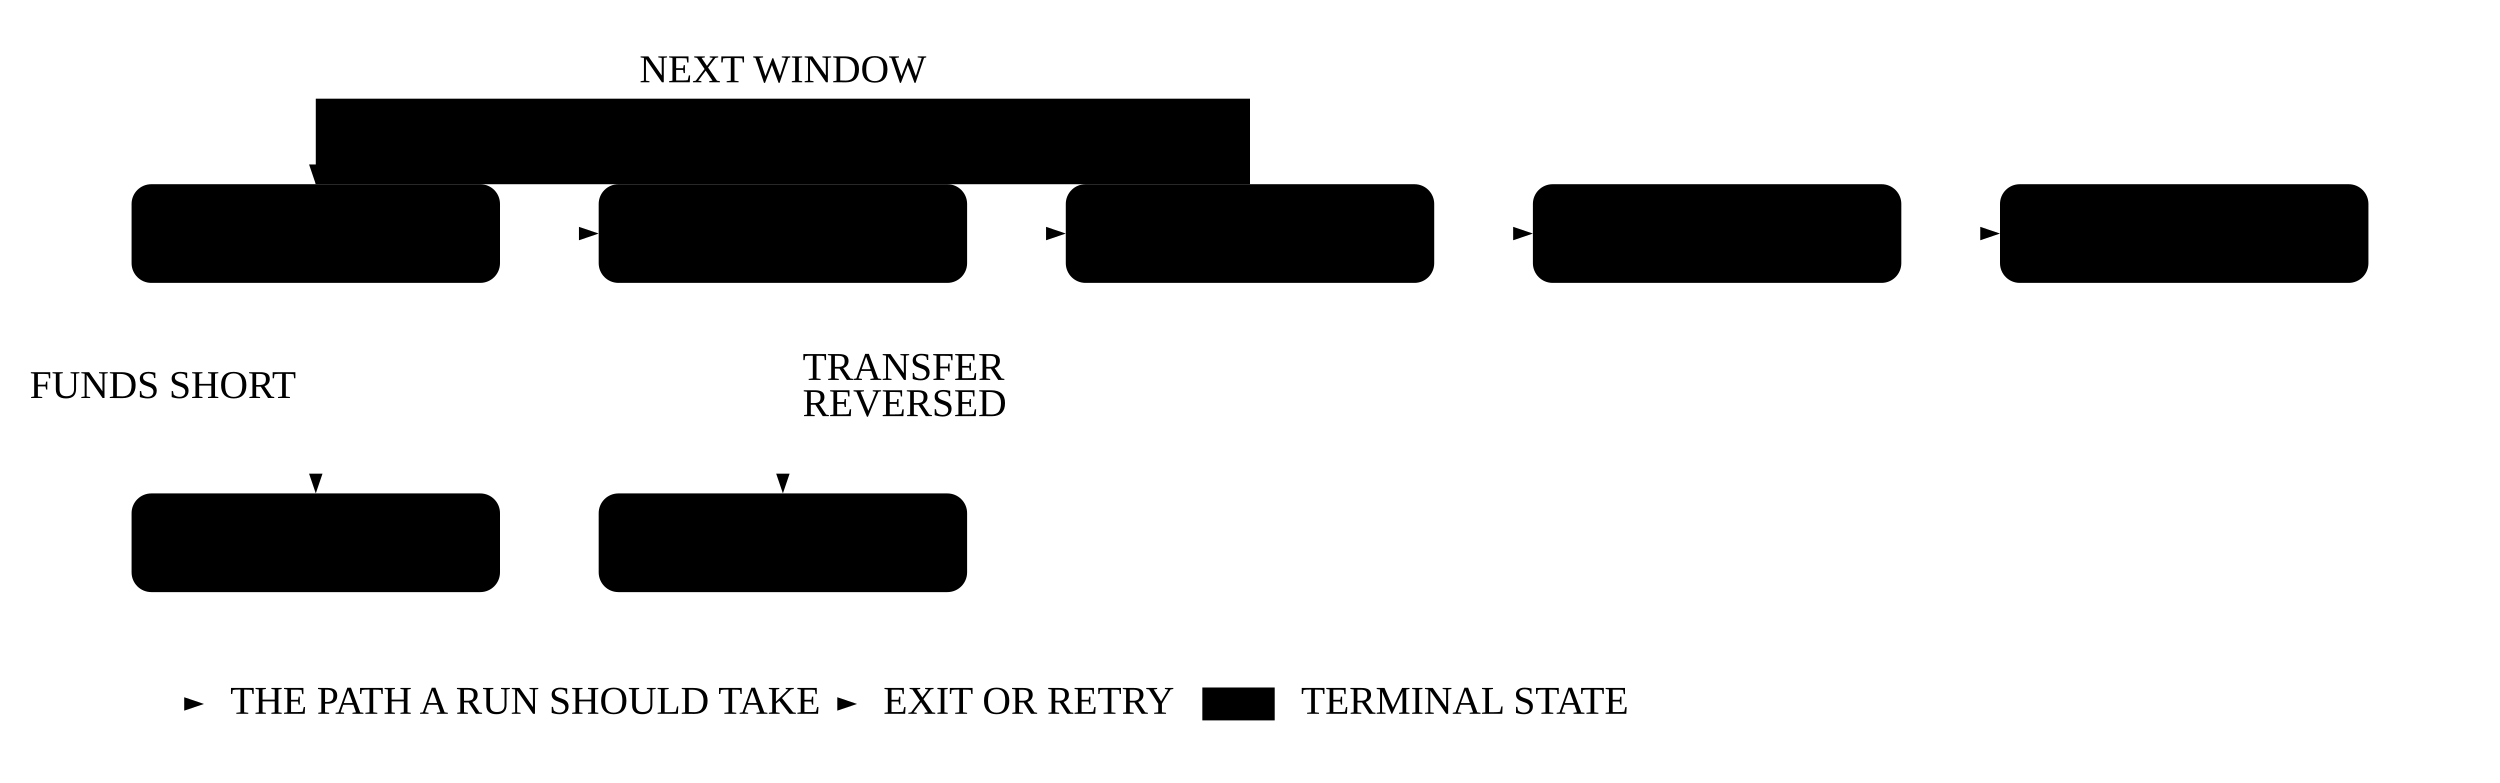
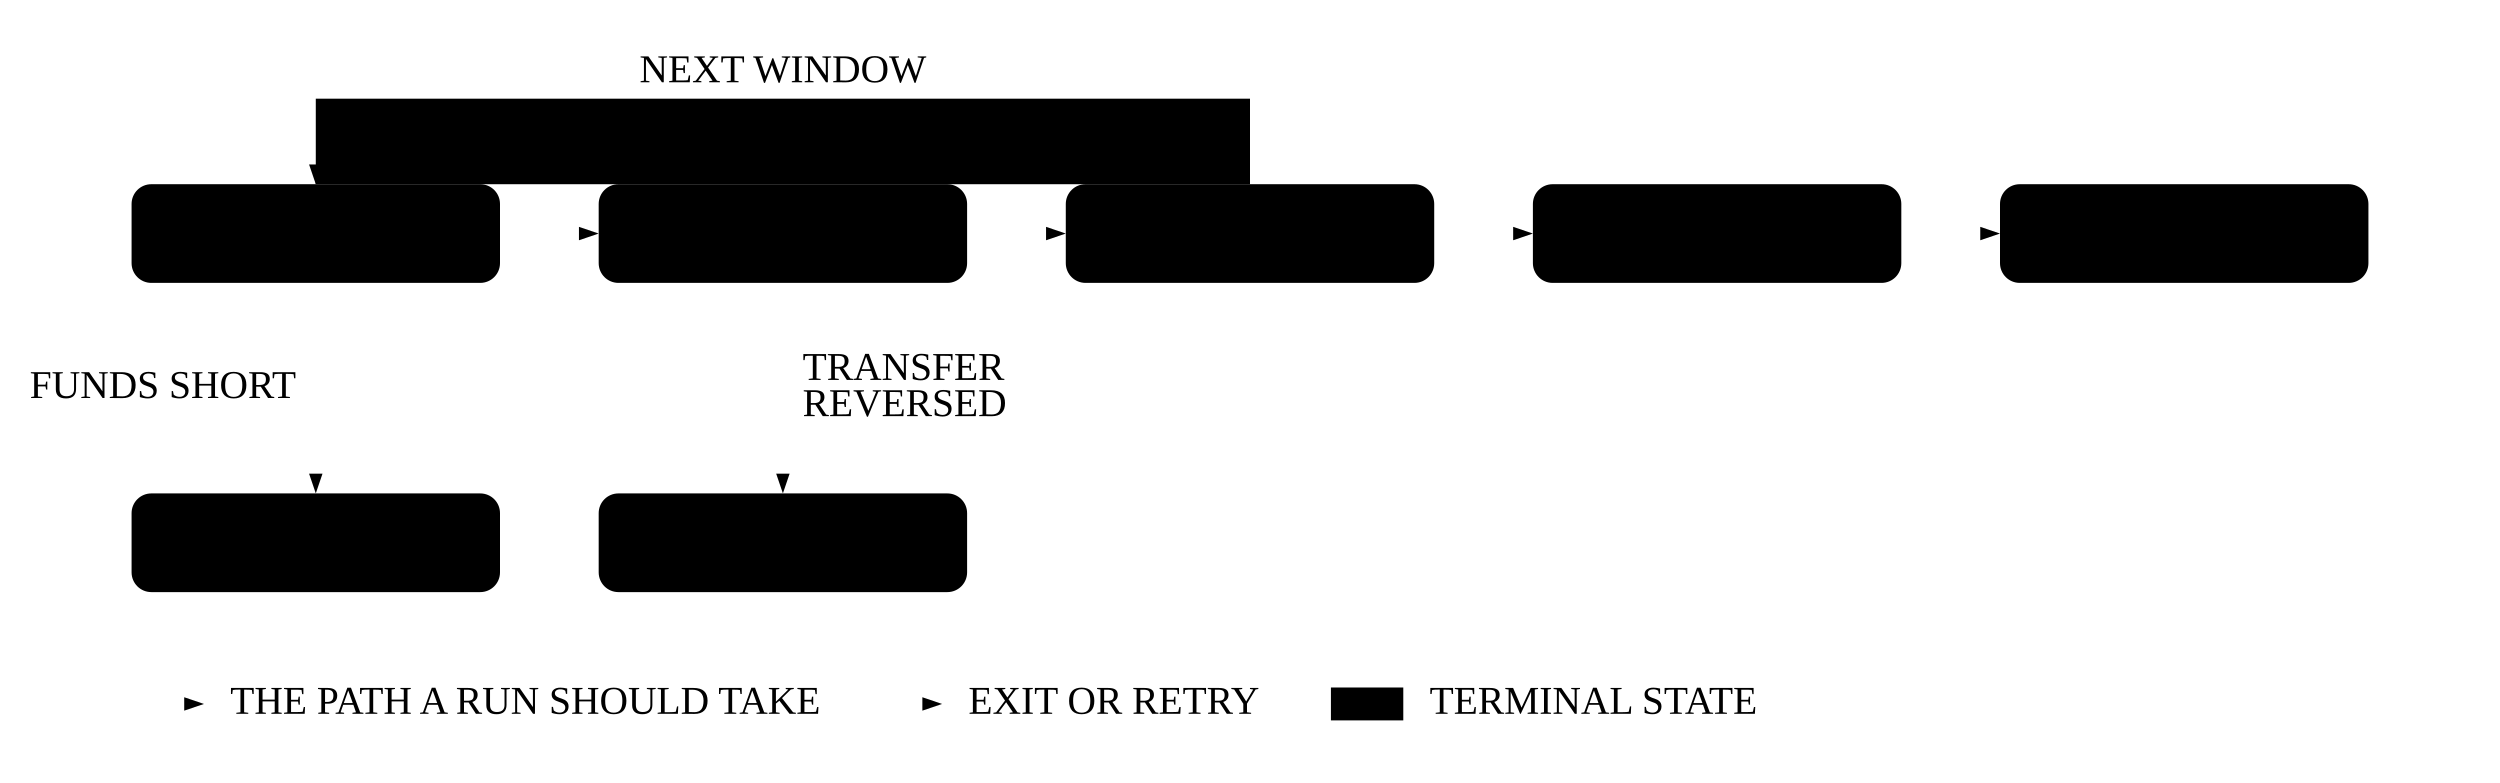
<svg xmlns="http://www.w3.org/2000/svg" class="dwg" viewBox="0 0 760 238">
  <defs>
    <marker id="irr-ah" viewBox="0 0 10 10" refX="10" refY="5" markerWidth="6" markerHeight="6" markerUnits="userSpaceOnUse" orient="auto-start-reverse">
      <path class="ah ink" d="M0,1.6L10,5L0,8.4Z" />
    </marker>
    <marker id="irr-ah-hl" viewBox="0 0 10 10" refX="10" refY="5" markerWidth="6" markerHeight="6" markerUnits="userSpaceOnUse" orient="auto-start-reverse">
      <path class="ah hl" d="M0,1.6L10,5L0,8.4Z" />
    </marker>
-     <pattern id="irr-hatch" width="5" height="5" patternUnits="userSpaceOnUse" patternTransform="rotate(45)">
-       <path class="hatch-ln" d="M0,0V5" />
-     </pattern>
  </defs>
  <rect class="obj fill-2" x="40" y="56" width="112" height="30" rx="6" />
  <text class="tc" x="96" y="74" text-anchor="middle">scheduled</text>
  <rect class="obj fill-2" x="182" y="56" width="112" height="30" rx="6" />
  <text class="tc" x="238" y="74" text-anchor="middle">funded</text>
  <rect class="obj fill-2" x="324" y="56" width="112" height="30" rx="6" />
  <text class="tc" x="380" y="74" text-anchor="middle">batched</text>
  <rect class="obj fill-2" x="466" y="56" width="112" height="30" rx="6" />
  <text class="tc" x="522" y="74" text-anchor="middle">filled</text>
  <rect class="obj hl" x="608" y="56" width="112" height="30" rx="6" />
  <rect class="obj hl" x="611" y="59" width="106" height="24" rx="4" />
-   <text class="tc hl" x="664" y="74" text-anchor="middle">allocated</text>
+   <text class="tc" x="664" y="74" text-anchor="middle">allocated</text>
  <rect class="obj fill-1" x="40" y="150" width="112" height="30" rx="6" />
  <rect class="obj" x="43" y="153" width="106" height="24" rx="4" />
  <text class="tc" x="96" y="168" text-anchor="middle">skipped</text>
  <rect class="obj fill-1" x="182" y="150" width="112" height="30" rx="6" />
  <rect class="obj" x="185" y="153" width="106" height="24" rx="4" />
  <text class="tc" x="238" y="168" text-anchor="middle">paused</text>
  <path class="flow hl" d="M152,71L182,71" marker-end="url(#irr-ah-hl)" />
  <path class="flow hl" d="M294,71L324,71" marker-end="url(#irr-ah-hl)" />
  <path class="flow hl" d="M436,71L466,71" marker-end="url(#irr-ah-hl)" />
  <path class="flow hl" d="M578,71L608,71" marker-end="url(#irr-ah-hl)" />
  <path class="flow alt" d="M96,86L96,150" marker-end="url(#irr-ah)" />
  <text class="sl ko" x="90" y="121" text-anchor="end">FUNDS SHORT</text>
  <path class="flow alt" d="M238,86L238,150" marker-end="url(#irr-ah)" />
  <text class="sl ko" x="244" y="115.5">TRANSFER</text>
  <text class="sl ko" x="244" y="126.5">REVERSED</text>
  <path class="flow alt" d="M380,56L380,30L96,30L96,56" marker-end="url(#irr-ah)" />
  <text class="sl ko" x="238" y="25" text-anchor="middle">NEXT WINDOW</text>
  <path class="flow hl" d="M40,214L62,214" marker-end="url(#irr-ah-hl)" />
  <text class="sl" x="70" y="217">THE PATH A RUN SHOULD TAKE</text>
-   <path class="flow alt" d="M238.54,214L260.54,214" marker-end="url(#irr-ah)" />
-   <text class="sl" x="268.54" y="217">EXIT OR RETRY</text>
-   <rect class="obj fill-2" x="365.51" y="209" width="22" height="10" />
-   <rect class="obj" x="368.51" y="212" width="16" height="4" />
-   <text class="sl" x="395.51" y="217">TERMINAL STATE</text>
+   <path class="flow alt" d="M264.4,214L286.4,214" marker-end="url(#irr-ah)" />
+   <text class="sl" x="294.4" y="217">EXIT OR RETRY</text>
+   <rect class="obj fill-2" x="404.6" y="209" width="22" height="10" />
+   <rect class="obj" x="407.6" y="212" width="16" height="4" />
+   <text class="sl" x="434.6" y="217">TERMINAL STATE</text>
</svg>
